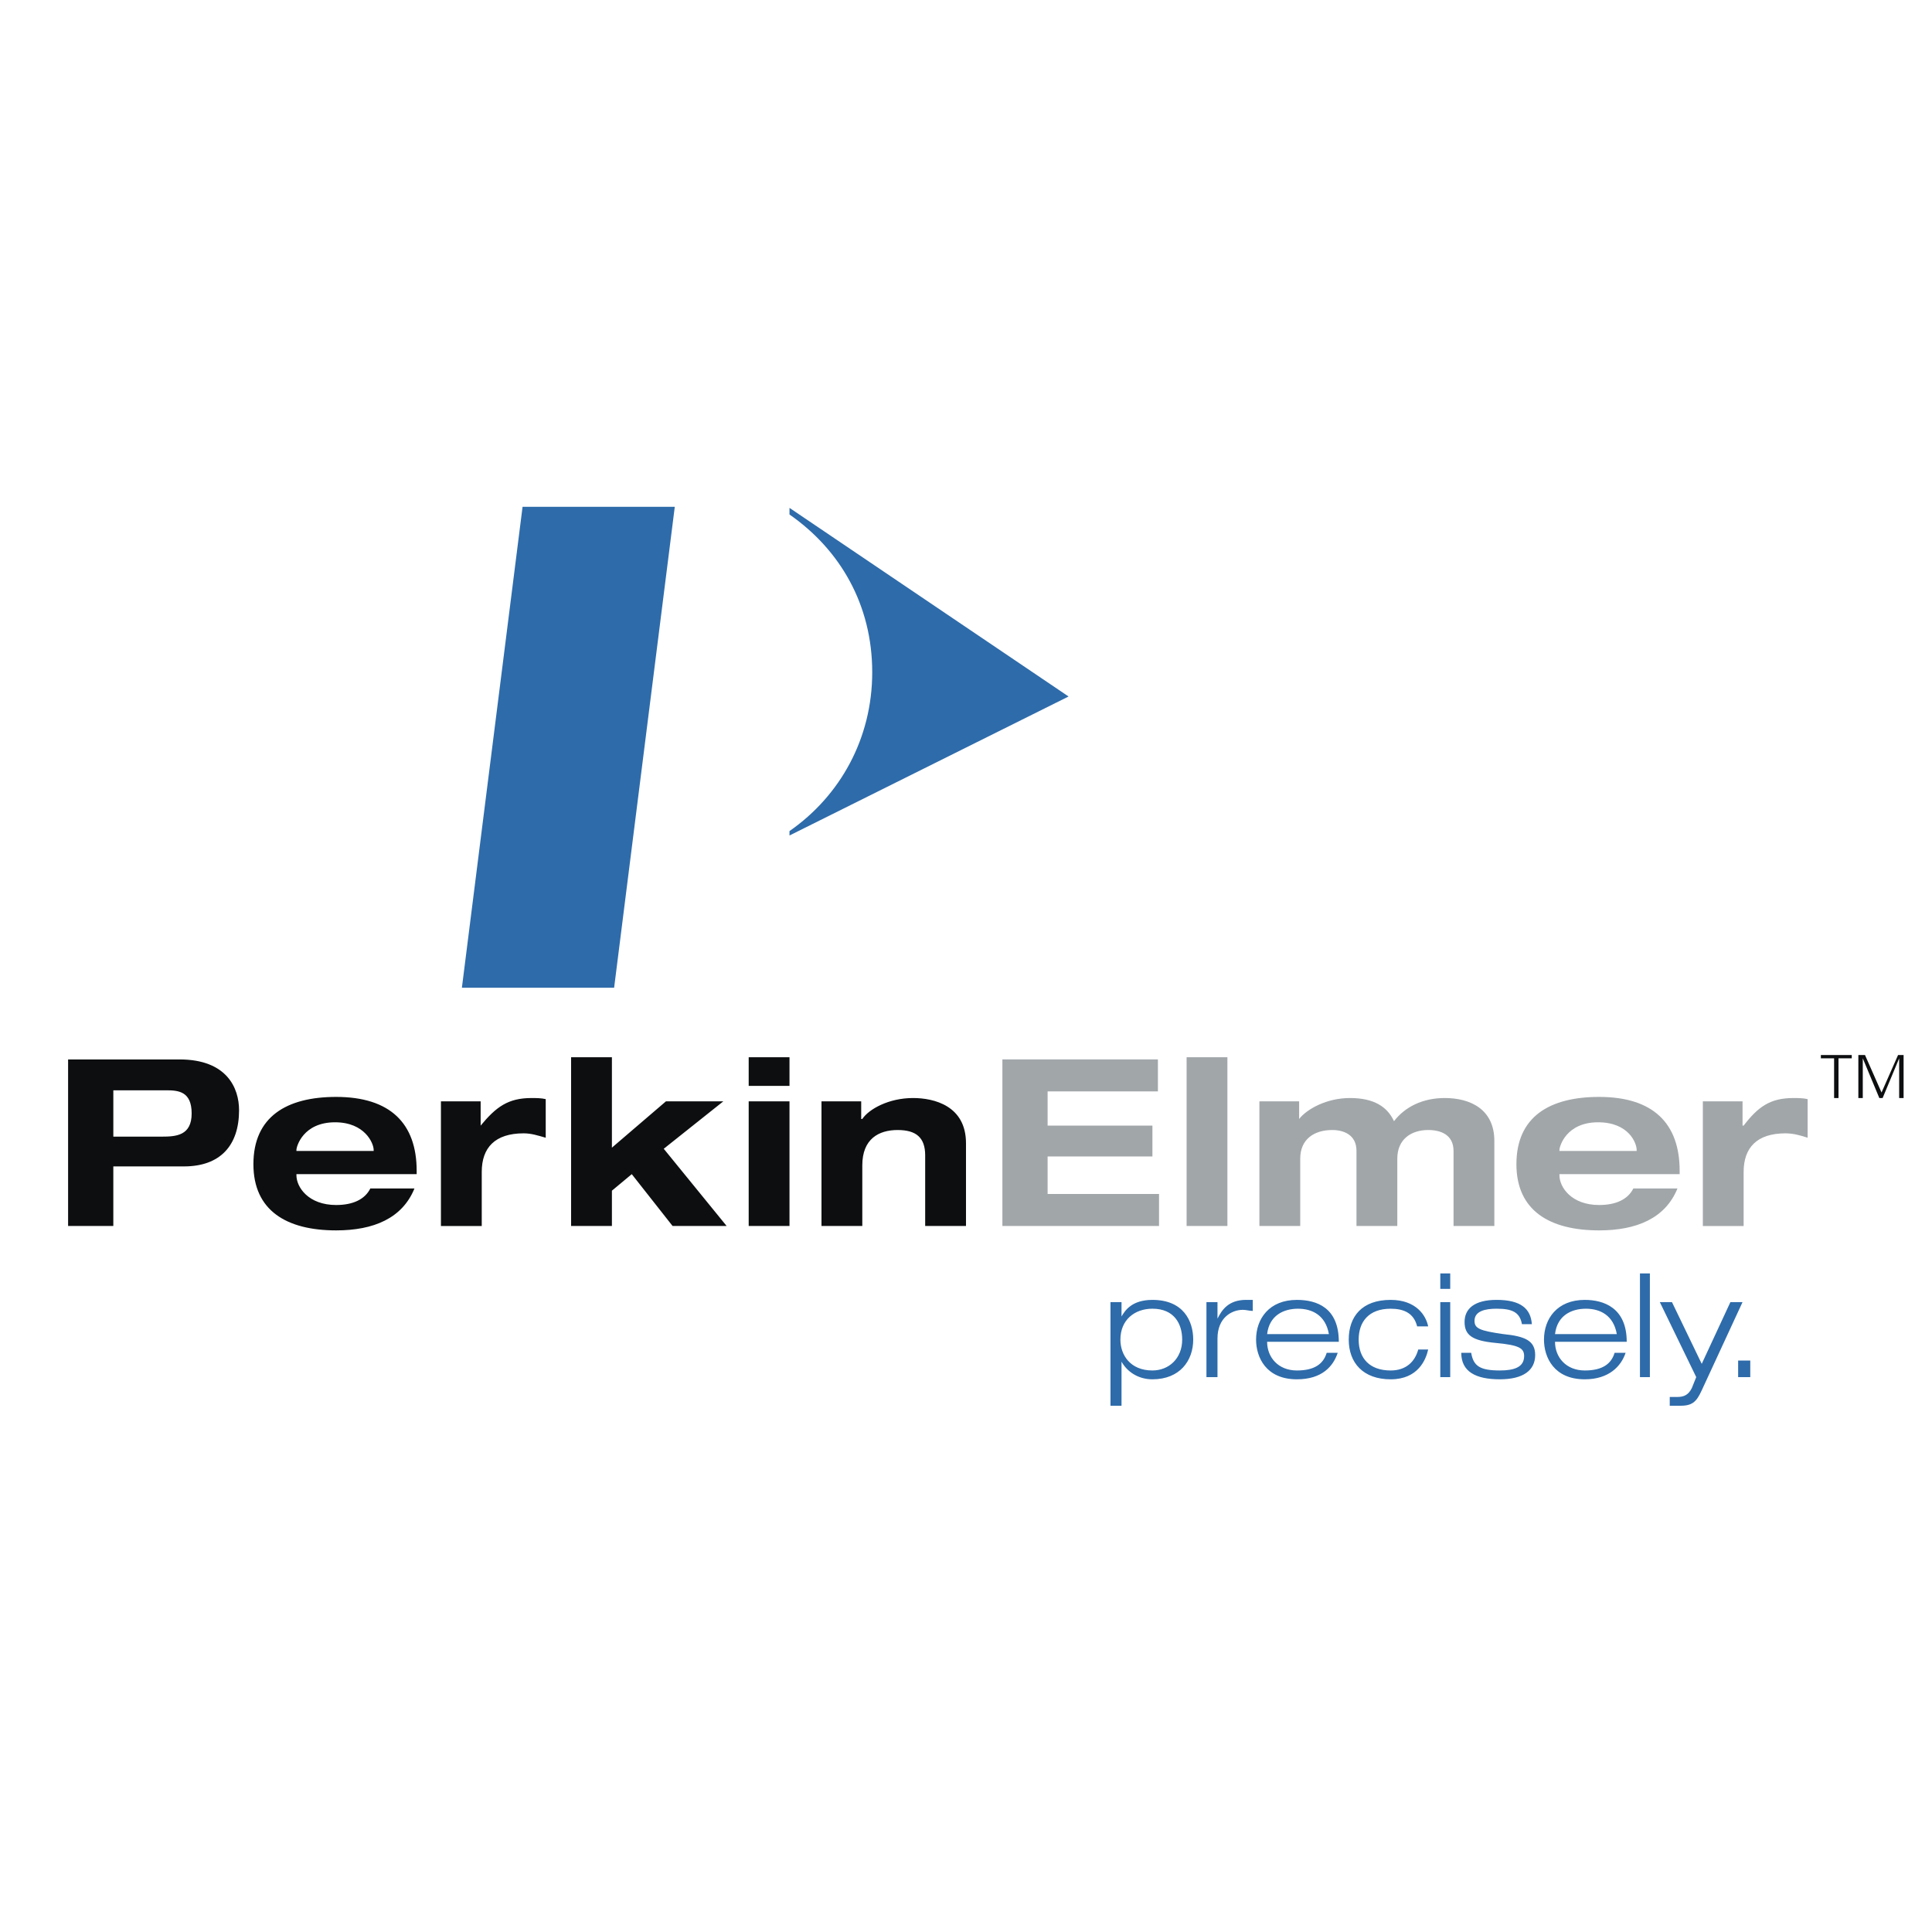
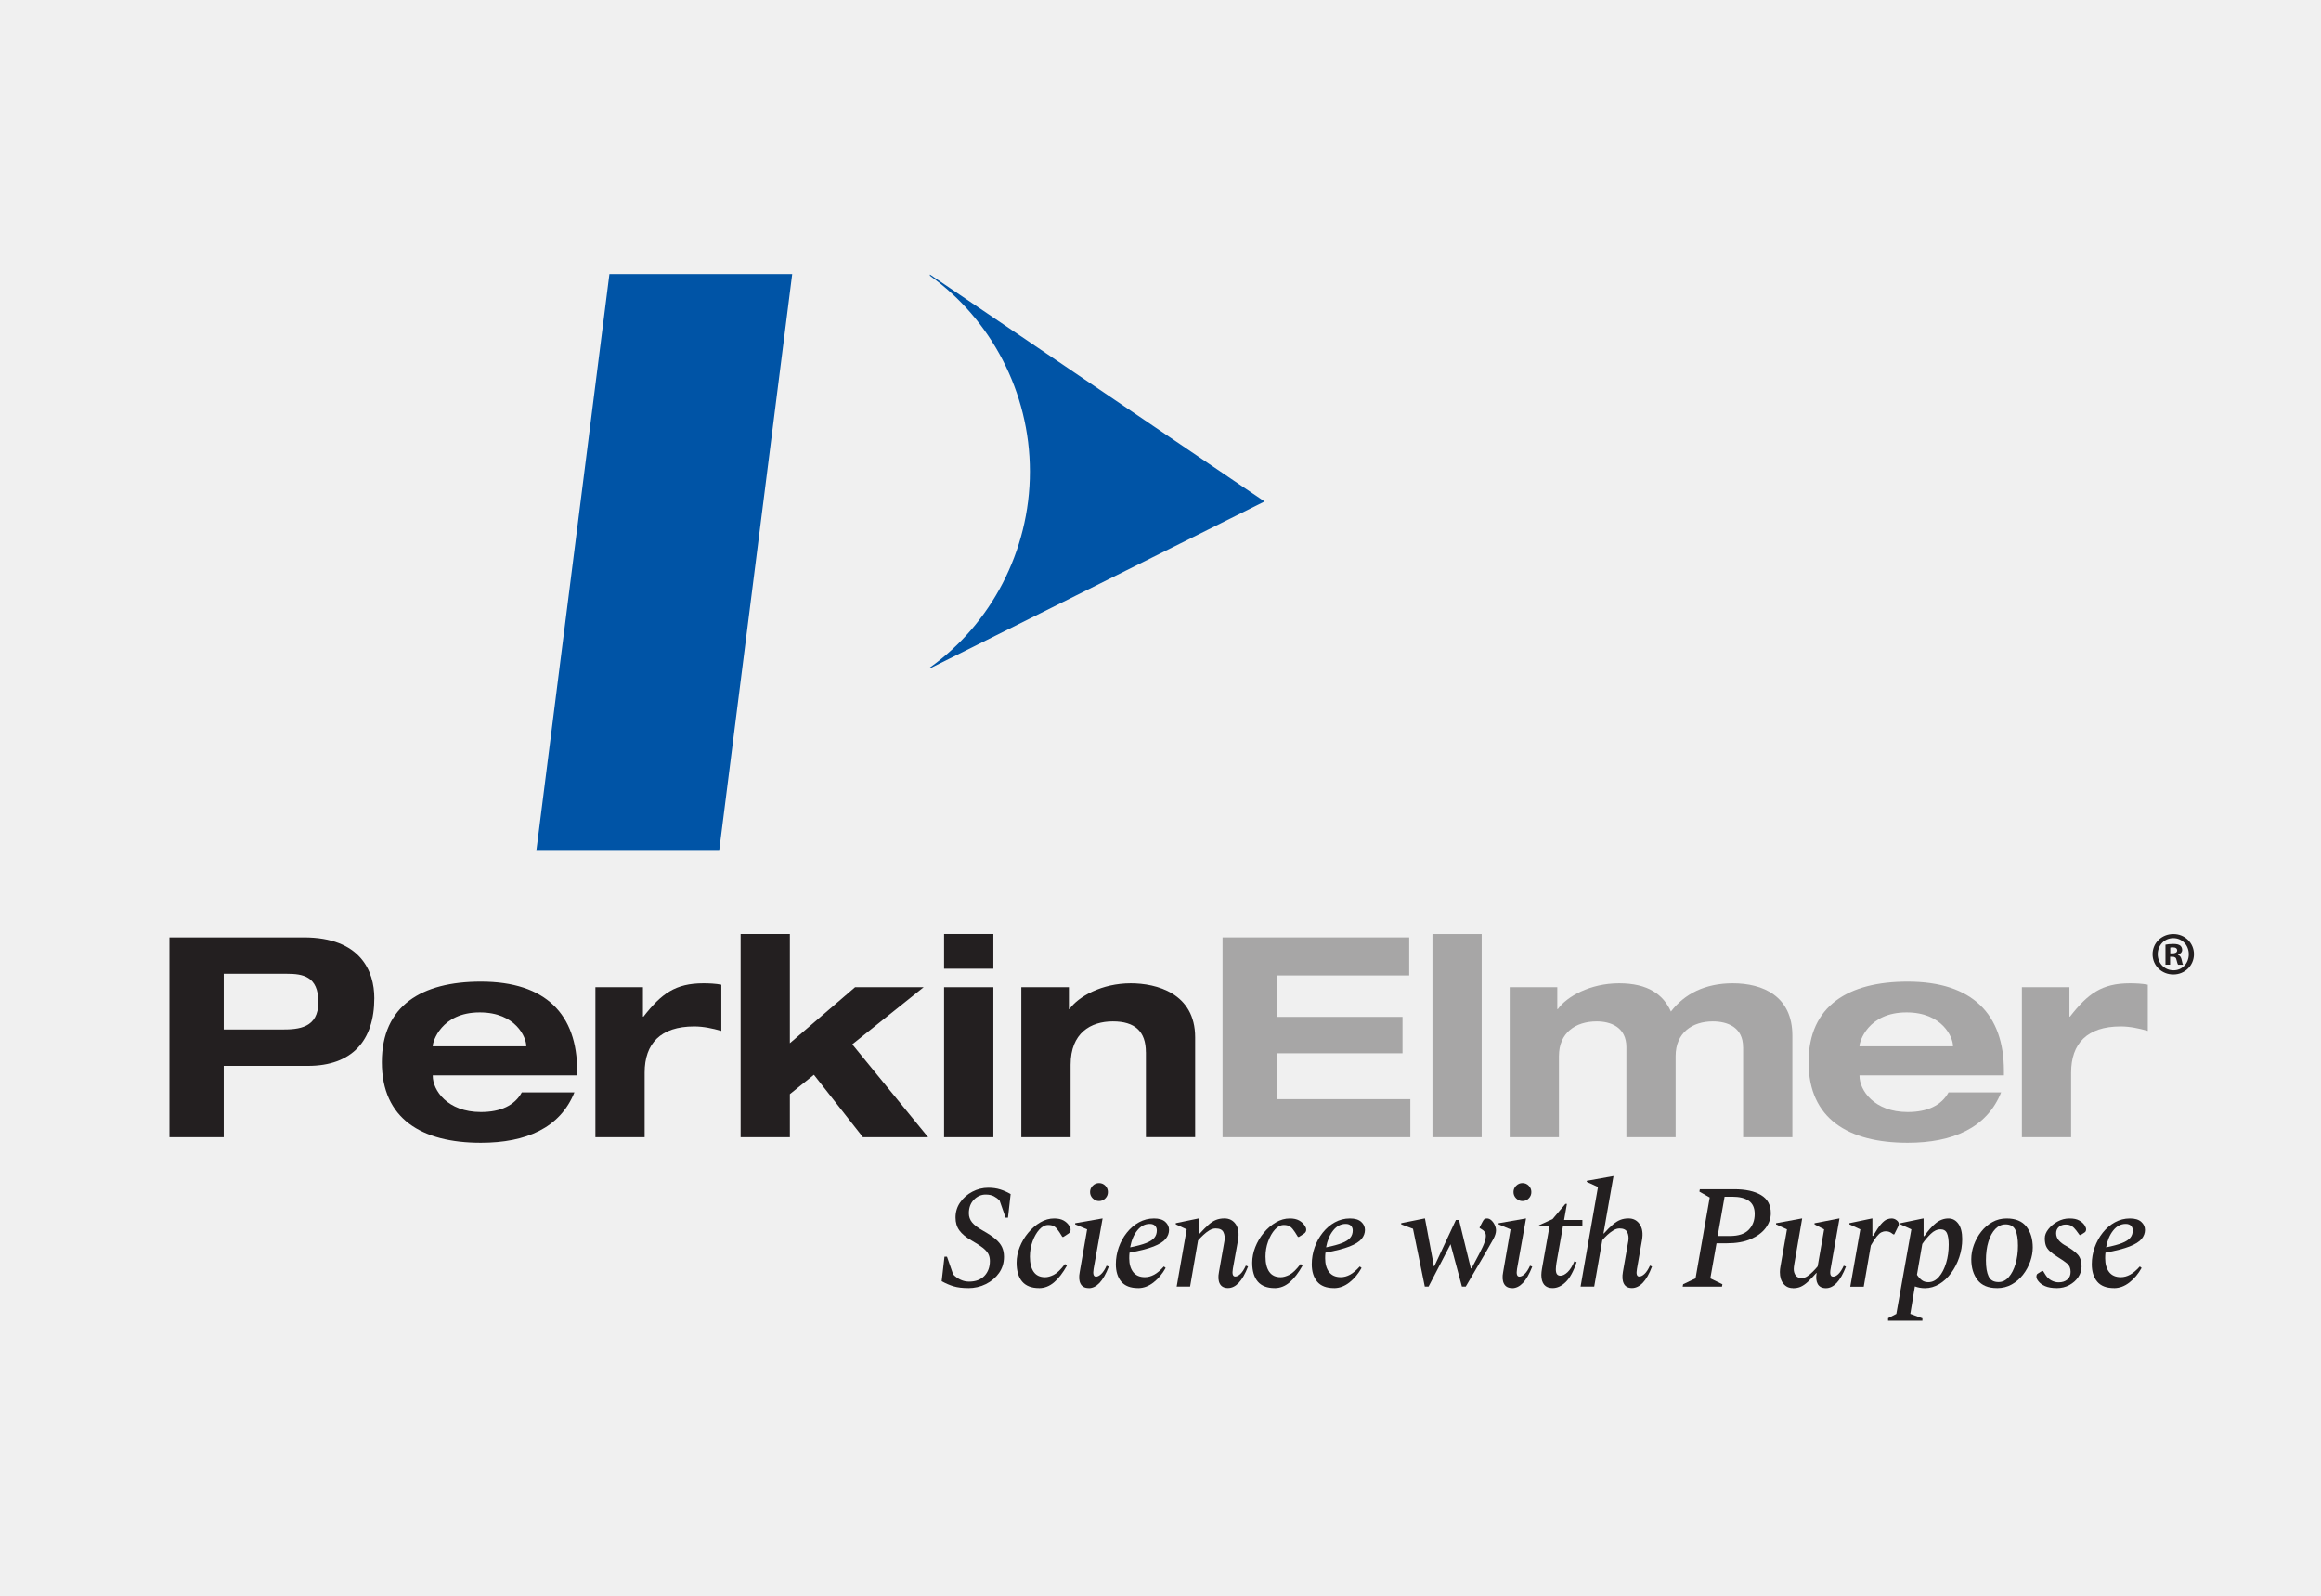
- <svg xmlns="http://www.w3.org/2000/svg" width="2500" height="2500" viewBox="0 0 192.756 192.756">
-   <g fill-rule="evenodd" clip-rule="evenodd">
-     <path fill="#fff" d="M0 0h192.756v192.756H0V0z" />
-     <path d="M11.307 108.779h5.282c1.211 0 2.532.111 2.532 2.312s-1.541 2.311-2.972 2.311h-4.842v-4.623zm-4.513 13.537h4.512v-5.943h7.043c3.631 0 5.502-2.09 5.502-5.611 0-2.201-1.21-5.062-5.943-5.062H6.794v16.616zM29.575 114.832v-.109c0-.33.661-2.752 3.853-2.752 2.971 0 3.852 2.092 3.852 2.752v.109h-7.705zm7.374 3.742c-.55 1.102-1.761 1.65-3.412 1.65-2.751 0-3.962-1.76-3.962-2.971v-.109h11.996v-.33c0-4.732-2.642-7.375-8.034-7.375-4.952 0-8.254 1.982-8.254 6.713 0 4.623 3.302 6.604 8.254 6.604 3.742 0 6.604-1.209 7.814-4.182h-4.402zM43.992 109.881h3.962v2.422c1.541-1.871 2.751-2.752 5.062-2.752.44 0 .99 0 1.431.109v3.852c-.771-.219-1.431-.439-2.201-.439-2.861 0-4.182 1.43-4.182 3.852v5.393h-4.072v-12.437zM56.978 105.479h4.072v9.023l5.392-4.621h5.724l-5.944 4.732 6.274 7.703h-5.393l-4.072-5.171-1.981 1.65v3.521h-4.072v-16.837zM74.697 109.881h4.071v12.436h-4.071v-12.436zm0-4.402h4.071v2.861h-4.071v-2.861zM92.305 115.273c0-1.762-.881-2.531-2.751-2.531-1.871 0-3.522.881-3.522 3.521v6.053H81.96V109.88h3.962v1.76h.11c.661-.99 2.642-2.09 5.062-2.09 2.091 0 5.283.77 5.283 4.512v8.254h-4.072v-7.043z" fill="#0c0e0f" />
-     <path fill="#a1a6a9" d="M100.008 105.699h15.517v3.192h-11.004v3.412h10.456v3.08h-10.456v3.742h11.116v3.191h-15.629v-16.617zM118.387 105.479h4.072v16.837h-4.072v-16.837zM145.02 114.832c0-1.65-1.32-2.09-2.531-2.09-1.65 0-3.08.881-3.08 2.861v6.713h-4.072v-7.484c0-1.65-1.32-2.09-2.422-2.09-1.76 0-3.191.881-3.191 2.861v6.713h-4.072V109.88h3.963v1.76c.77-.99 2.75-2.09 5.062-2.09 2.42 0 3.742.881 4.402 2.311 1.1-1.43 2.861-2.311 5.062-2.311 2.531 0 4.951 1.1 4.951 4.291v8.475h-4.072v-7.484zM155.586 114.832v-.109c0-.33.66-2.752 3.852-2.752 3.08 0 3.852 2.092 3.852 2.752v.109h-7.704zm7.373 3.742c-.551 1.102-1.762 1.65-3.412 1.65-2.752 0-3.961-1.76-3.961-2.971v-.109h11.994v-.33c0-4.732-2.641-7.375-8.033-7.375-4.953 0-8.254 1.982-8.254 6.713 0 4.623 3.301 6.604 8.254 6.604 3.742 0 6.604-1.209 7.814-4.182h-4.402zM169.893 109.881h3.961v2.422h.109c1.432-1.871 2.643-2.752 4.953-2.752.439 0 .99 0 1.432.109v3.852c-.66-.219-1.432-.439-2.203-.439-2.859 0-4.182 1.43-4.182 3.852v5.393h-4.07v-12.437z" />
-     <path d="M111.783 133.652c0-1.98 1.432-3.082 3.193-3.082 2.201 0 2.971 1.541 2.971 3.082 0 1.871-1.32 3.08-2.971 3.08-2.201 0-3.193-1.539-3.193-3.08zm-.99 6.604h1.102v-4.402c.551.99 1.65 1.76 3.082 1.76 2.75 0 4.07-1.871 4.07-3.961 0-1.871-.99-3.963-4.07-3.963-2.092 0-2.752 1.102-3.082 1.652v-1.432h-1.102v10.346zM120.367 129.91h1.102v1.65c.441-.879 1.102-1.871 2.861-1.871h.66v1.102c-.33 0-.66-.109-.99-.109-1.1 0-2.531.77-2.531 2.859v3.854h-1.102v-7.485zM126.422 133.102c.219-1.871 1.65-2.531 3.08-2.531 1.432 0 2.752.66 3.082 2.531h-6.162zm5.941 1.871c-.33 1.1-1.209 1.76-2.971 1.76-1.871 0-2.971-1.32-2.971-2.861h7.152c0-3.41-2.201-4.182-4.182-4.182-2.752 0-4.072 1.871-4.072 3.963 0 1.76.99 3.961 4.072 3.961 2.531 0 3.631-1.32 4.072-2.641h-1.1zM142.488 134.643c-.219.99-.99 2.971-3.742 2.971-2.75 0-4.182-1.65-4.182-3.961s1.322-3.963 4.182-3.963c2.531 0 3.523 1.541 3.742 2.643h-1.1c-.33-1.322-1.32-1.762-2.643-1.762-2.201 0-3.191 1.32-3.191 3.082 0 1.871 1.102 3.08 3.191 3.08 1.541 0 2.422-.879 2.752-2.09h.991zM143.699 129.91h.99v7.484h-.99v-7.484zm0-2.861h.99v1.541h-.99v-1.541zM151.844 132.111c-.221-1.211-.99-1.541-2.531-1.541-1.102 0-2.201.221-2.201 1.211 0 .77.549.99 2.861 1.32 2.201.221 3.191.66 3.191 2.092 0 1.539-1.211 2.42-3.521 2.42-2.422 0-3.852-.77-3.852-2.641h.99c.219 1.32.879 1.76 2.861 1.76 1.43 0 2.42-.328 2.42-1.43 0-.771-.439-1.1-2.861-1.32-2.311-.221-3.08-.771-3.08-2.092s.99-2.201 3.191-2.201c2.42 0 3.41.881 3.521 2.422h-.989zM155.145 133.102c.221-1.871 1.65-2.531 3.082-2.531 1.43 0 2.752.66 3.082 2.531h-6.164zm5.943 1.871c-.33 1.1-1.211 1.76-2.971 1.76-1.871 0-2.973-1.32-2.973-2.861h7.154c0-3.41-2.312-4.182-4.182-4.182-2.752 0-4.072 1.871-4.072 3.963 0 1.76.99 3.961 4.072 3.961 2.42 0 3.631-1.32 4.07-2.641h-1.098zM163.619 127.049h.99v10.346h-.99v-10.346zM172.643 129.91h1.211l-4.072 8.805c-.549 1.211-.99 1.541-2.201 1.541h-.99v-.881h.771c.66 0 1.1-.221 1.43-.881l.441-1.1-3.633-7.484h1.211l2.971 6.162 2.861-6.162zM173.414 135.742h1.211v1.653h-1.211v-1.653zM78.768 50.672v.66c5.062 3.522 8.254 9.024 8.254 15.737 0 6.603-3.192 12.326-8.254 15.848v.44l27.843-13.867-27.843-18.818zM61.271 98.545H46.083l6.053-47.983h15.187l-6.052 47.983z" fill="#2e6baa" />
-     <path fill="#0c0e0f" d="M182.988 109.551h.44v-3.963h1.322v-.33h-3.082v.33h1.32v3.963zM185.408 109.551v-4.293h.662l1.651 3.742 1.65-3.742h.551v4.293h-.442v-3.963l-1.65 3.963h-.33l-1.65-3.963v3.963h-.442z" />
-   </g>
+ <svg xmlns="http://www.w3.org/2000/svg" class="header__Svg" id="Layer_1" viewBox="0 0 576 396" height="90" preserveAspectRatio="xMinYMin meet" version="1.1">
+   <defs>
+     <style>
+         .cls-1 {
+             fill: #231f20;
+         }
+ 
+         .cls-1,
+         .cls-2,
+         .cls-3 {
+             stroke-width: 0px;
+         }
+ 
+         .cls-2 {
+             fill: #0054a6;
+         }
+ 
+         .cls-3 {
+             fill: #a7a6a6;
+         }
+         </style>
+   </defs>
+   <path class="cls-1" d="m55.52,241.65h15.7c3.82,0,7.78.55,7.78,7.01s-4.86,6.81-9.03,6.81h-14.45v-13.82Zm-13.48,40.56h13.48v-17.71h20.91c10.9,0,16.46-6.25,16.46-16.81,0-6.67-3.4-15.07-17.5-15.07h-33.34v49.59Z" />
+   <path class="cls-1" d="m107.4,259.64v-.14c0-.9,2.01-8.27,11.67-8.27,8.96,0,11.53,6.25,11.53,8.27v.14h-23.2Zm22.09,11.46c-1.74,3.2-5.21,4.86-10.14,4.86-8.33,0-11.95-5.42-11.95-8.96v-.14h35.84v-1.11c0-14.03-7.78-22.16-23.89-22.16-14.72,0-24.59,5.97-24.59,20s9.86,20,24.59,20c11.18,0,19.66-3.68,23.2-12.5h-13.06Z" />
+   <path class="cls-1" d="m147.75,244.98h11.81v7.29h.14c4.44-5.7,7.92-8.26,14.86-8.26,1.39,0,3.06.07,4.45.35v11.46c-2.22-.63-4.45-1.11-6.74-1.11-8.33,0-12.29,4.24-12.29,11.46v16.04h-12.22v-37.23Z" />
+   <polygon class="cls-1" points="183.8 231.79 196.02 231.79 196.02 258.87 212.2 244.98 229.22 244.98 211.51 259.15 230.33 282.21 214.15 282.21 201.99 266.72 196.02 271.52 196.02 282.21 183.8 282.21 183.8 231.79" />
+   <path class="cls-1" d="m234.29,244.98h12.23v37.23h-12.23v-37.23Zm0-13.2h12.23v8.61h-12.23v-8.61Z" />
+   <path class="cls-1" d="m284.37,261.1c0-5.14-2.71-7.64-8.19-7.64s-10.49,2.85-10.49,10.76v17.99h-12.23v-37.23h11.81v5.42h.14c2.22-3.13,8.06-6.39,15.21-6.39,6.32,0,15.98,2.43,15.98,13.4v24.79h-12.22v-21.11Z" />
+   <polygon class="cls-3" points="303.4 232.62 349.72 232.62 349.72 242.06 316.87 242.06 316.87 252.34 348.06 252.34 348.06 261.37 316.87 261.37 316.87 272.77 350 272.77 350 282.21 303.4 282.21 303.4 232.62" />
+   <rect class="cls-3" x="355.49" y="231.79" width="12.22" height="50.42" />
+   <path class="cls-3" d="m432.58,259.85c0-5-3.96-6.39-7.5-6.39-5.07,0-9.24,2.78-9.24,8.61v20.14h-12.22v-22.36c0-5-3.96-6.39-7.36-6.39-5.21,0-9.38,2.78-9.38,8.61v20.14h-12.22v-37.23h11.81v5.42h.14c2.22-3.13,8.06-6.39,15.21-6.39s10.97,2.78,12.85,7.01c3.4-4.44,8.54-7.01,15.35-7.01,7.5,0,14.79,3.19,14.79,12.99v25.21h-12.22v-22.36Z" />
+   <path class="cls-3" d="m461.47,259.64v-.14c0-.9,2.01-8.27,11.67-8.27,8.96,0,11.53,6.25,11.53,8.27v.14h-23.2Zm22.09,11.46c-1.74,3.2-5.21,4.86-10.14,4.86-8.33,0-11.95-5.42-11.95-8.96v-.14h35.84v-1.11c0-14.03-7.78-22.16-23.89-22.16-14.72,0-24.59,5.97-24.59,20s9.86,20,24.59,20c11.18,0,19.66-3.68,23.2-12.5h-13.06Z" />
+   <path class="cls-3" d="m501.76,244.98h11.81v7.29h.14c4.44-5.7,7.92-8.26,14.86-8.26,1.39,0,3.06.07,4.45.35v11.46c-2.22-.63-4.45-1.11-6.74-1.11-8.33,0-12.29,4.24-12.29,11.46v16.04h-12.22v-37.23Z" />
+   <path class="cls-2" d="m230.78,68.13v.3c15.01,10.69,24.81,28.76,24.81,48.59s-9.8,37.95-24.81,48.63v.22l83.04-41.43-83.04-56.32Z" />
+   <polygon class="cls-2" points="178.47 211.14 133.1 211.14 151.24 68.01 196.6 68.01 178.47 211.14" />
+   <path class="cls-1" d="m539.38,231.79c2.87,0,5.09,2.23,5.09,5s-2.23,5.03-5.12,5.03-5.15-2.2-5.15-5.03,2.29-5,5.15-5h.03Zm-.06,1.01c-2.19,0-3.84,1.8-3.84,3.99s1.65,3.99,3.9,3.99c2.2.03,3.81-1.77,3.81-3.99s-1.62-3.99-3.84-3.99h-.03Zm-.76,6.59h-1.16v-4.97c.46-.09,1.1-.18,1.92-.18.95,0,1.37.15,1.74.4.27.21.49.61.49,1.07,0,.58-.43,1.01-1.04,1.19v.06c.49.15.76.55.91,1.22.15.76.24,1.07.37,1.22h-1.25c-.15-.18-.24-.61-.4-1.19-.09-.55-.4-.79-1.04-.79h-.55v1.98Zm.03-2.81h.55c.64,0,1.16-.21,1.16-.73,0-.46-.34-.76-1.07-.76-.3,0-.52.03-.64.06v1.43Z" />
+   <path class="cls-1" d="m240.31,319.65c-1.44,0-2.66-.15-3.64-.44s-1.98-.72-2.98-1.28l.7-6.08h.62l1.54,4.43c1.2,1.17,2.51,1.76,3.95,1.76,1.63,0,2.9-.48,3.81-1.43.9-.95,1.35-2.18,1.35-3.7,0-.68-.14-1.28-.42-1.79-.28-.51-.76-1.03-1.43-1.54-.67-.51-1.58-1.1-2.73-1.76-1.37-.78-2.37-1.61-3-2.49-.64-.88-.95-1.94-.95-3.19,0-1.39.38-2.64,1.15-3.75.77-1.11,1.78-2,3.02-2.65s2.56-.99,3.95-.99c1.1,0,2.09.14,2.98.42.89.28,1.75.67,2.58,1.15l-.66,5.86h-.59l-1.5-4.28c-.39-.39-.85-.73-1.39-1.02s-1.22-.44-2.05-.44c-1.12,0-2.1.43-2.93,1.28-.83.85-1.25,1.98-1.25,3.37,0,.85.27,1.61.81,2.27s1.48,1.37,2.82,2.12c1.25.71,2.24,1.37,2.98,2,.74.62,1.28,1.28,1.61,1.98.33.7.5,1.51.5,2.43,0,1.51-.41,2.85-1.23,4.01-.82,1.16-1.9,2.07-3.26,2.75-1.35.67-2.81,1.01-4.38,1.01Z" />
+   <path class="cls-1" d="m257.85,319.65c-1.85,0-3.25-.54-4.17-1.61s-1.39-2.64-1.39-4.69c0-1.29.26-2.59.77-3.88.51-1.29,1.21-2.48,2.11-3.55.89-1.07,1.89-1.93,3-2.58,1.11-.65,2.26-.97,3.46-.97.93,0,1.69.17,2.29.49.6.33,1.07.76,1.41,1.3.15.22.24.4.29.55.05.15.07.31.07.48s-.04.34-.13.51c-.09.17-.23.32-.42.44l-1.24.81h-.26l-.73-1.17c-.39-.61-.77-1.06-1.15-1.35-.38-.29-.92-.44-1.63-.44-.78,0-1.51.38-2.2,1.13-.68.76-1.24,1.73-1.68,2.93-.44,1.2-.66,2.45-.66,3.77,0,1.64.31,2.9.93,3.79.62.89,1.57,1.34,2.84,1.34.63,0,1.35-.2,2.14-.59.79-.39,1.71-1.27,2.76-2.64h.11l.4.37c-1,1.78-2.06,3.16-3.18,4.12-1.12.96-2.37,1.45-3.74,1.45Z" />
+   <path class="cls-1" d="m270.19,319.65c-.98,0-1.65-.36-2.03-1.08-.38-.72-.45-1.7-.2-2.95l1.83-10.54-2.97-1.24v-.29l6.7-1.17h.11l-2.23,12.49c-.22,1.29-.02,1.94.59,1.94.39,0,.82-.21,1.28-.64.46-.43.92-1.12,1.35-2.07l.55.22c-.71,1.83-1.48,3.18-2.31,4.05-.83.87-1.72,1.3-2.67,1.3Zm2.56-21.6c-.61,0-1.13-.22-1.57-.66-.44-.44-.66-.96-.66-1.57s.22-1.13.66-1.57.96-.66,1.57-.66,1.13.22,1.56.66.64.96.64,1.57-.21,1.14-.64,1.57c-.43.44-.95.66-1.56.66Z" />
+   <path class="cls-1" d="m282.45,319.65c-1.9,0-3.3-.54-4.19-1.61-.89-1.07-1.34-2.51-1.34-4.32,0-1.42.24-2.8.71-4.16.48-1.35,1.15-2.58,2.01-3.66.87-1.09,1.87-1.95,3.02-2.58,1.15-.63,2.39-.95,3.73-.95,1.25,0,2.18.28,2.8.84.62.56.93,1.23.93,2.01s-.28,1.55-.84,2.23c-.56.68-1.56,1.31-2.98,1.87-1.43.56-3.42,1.07-5.99,1.54-.05.46-.07.93-.07,1.39,0,1.42.32,2.55.97,3.41.65.85,1.62,1.28,2.91,1.28.78,0,1.55-.21,2.31-.62.76-.41,1.55-1.09,2.38-2.01h.07l.4.33c-.81,1.46-1.81,2.67-3.02,3.61-1.21.94-2.48,1.41-3.83,1.41Zm2.89-15.93c-1.2,0-2.23.54-3.09,1.61-.87,1.07-1.46,2.48-1.78,4.21,1.71-.34,3.04-.7,3.99-1.08.95-.38,1.63-.82,2.03-1.32.4-.5.6-1.1.6-1.81,0-.46-.15-.85-.44-1.15-.29-.3-.73-.46-1.32-.46Z" />
+   <path class="cls-1" d="m292.01,319.28l2.49-14.21-2.71-1.24v-.29l5.64-1.17h.11v3.77h.18c.85-.93,1.59-1.67,2.21-2.22.62-.55,1.24-.95,1.85-1.19.61-.24,1.3-.37,2.09-.37,1.22,0,2.16.49,2.82,1.46.66.98.84,2.29.55,3.95l-1.28,7.07c-.22,1.29-.03,1.94.59,1.94.39,0,.82-.21,1.28-.64.46-.43.92-1.12,1.35-2.07l.55.22c-.71,1.83-1.48,3.18-2.31,4.05-.83.87-1.72,1.3-2.67,1.3s-1.65-.36-2.03-1.08c-.38-.72-.45-1.7-.2-2.95l1.36-7.69c.12-.81.04-1.52-.26-2.14-.29-.62-.94-.93-1.94-.93-.51,0-1.03.16-1.56.48-.53.32-1.03.71-1.52,1.17-.49.46-.92.9-1.28,1.32l-1.98,11.46h-3.33Z" />
+   <path class="cls-1" d="m316.32,319.65c-1.85,0-3.25-.54-4.17-1.61s-1.39-2.64-1.39-4.69c0-1.29.26-2.59.77-3.88.51-1.29,1.21-2.48,2.11-3.55.89-1.07,1.89-1.93,3-2.58,1.11-.65,2.26-.97,3.46-.97.93,0,1.69.17,2.29.49.6.33,1.07.76,1.41,1.3.15.22.24.4.29.55.05.15.07.31.07.48s-.04.34-.13.51c-.09.17-.23.32-.42.44l-1.24.81h-.26l-.73-1.17c-.39-.61-.77-1.06-1.15-1.35-.38-.29-.92-.44-1.63-.44-.78,0-1.51.38-2.2,1.13-.68.76-1.24,1.73-1.68,2.93-.44,1.2-.66,2.45-.66,3.77,0,1.64.31,2.9.93,3.79.62.89,1.57,1.34,2.84,1.34.63,0,1.35-.2,2.14-.59.79-.39,1.71-1.27,2.76-2.64h.11l.4.37c-1,1.78-2.06,3.16-3.18,4.12-1.12.96-2.37,1.45-3.74,1.45Z" />
+   <path class="cls-1" d="m331.07,319.65c-1.9,0-3.3-.54-4.19-1.61-.89-1.07-1.34-2.51-1.34-4.32,0-1.42.24-2.8.71-4.16.48-1.35,1.15-2.58,2.01-3.66.87-1.09,1.87-1.95,3.02-2.58,1.15-.63,2.39-.95,3.73-.95,1.25,0,2.18.28,2.8.84.62.56.93,1.23.93,2.01s-.28,1.55-.84,2.23c-.56.68-1.56,1.31-2.98,1.87-1.43.56-3.42,1.07-5.99,1.54-.05.46-.07.93-.07,1.39,0,1.42.32,2.55.97,3.41.65.85,1.62,1.28,2.91,1.28.78,0,1.55-.21,2.31-.62.76-.41,1.55-1.09,2.38-2.01h.07l.4.33c-.81,1.46-1.81,2.67-3.02,3.61-1.21.94-2.48,1.41-3.83,1.41Zm2.89-15.93c-1.2,0-2.23.54-3.09,1.61-.87,1.07-1.46,2.48-1.78,4.21,1.71-.34,3.04-.7,3.99-1.08.95-.38,1.63-.82,2.03-1.32.4-.5.6-1.1.6-1.81,0-.46-.15-.85-.44-1.15-.29-.3-.73-.46-1.32-.46Z" />
+   <path class="cls-1" d="m353.59,319.28l-2.93-14.35-2.93-1.1v-.29l5.79-1.17h.11l2.23,11.9h.07l5.38-11.53h.77l2.93,12.01h.18l1.9-3.59c.66-1.25,1.1-2.2,1.32-2.86.22-.66.33-1.2.33-1.61,0-.39-.1-.72-.29-.99-.2-.27-.45-.49-.77-.66l-.48-.29v-.18l.66-1.28c.2-.39.37-.64.51-.75s.37-.17.66-.17c.39,0,.76.16,1.1.48.34.32.62.71.82,1.17.21.46.31.9.31,1.32,0,.61-.22,1.32-.66,2.14s-1.09,1.96-1.94,3.42l-4.91,8.38h-.95l-2.82-10.51-5.46,10.51h-.95Z" />
+   <path class="cls-1" d="m375.27,319.65c-.98,0-1.65-.36-2.03-1.08-.38-.72-.45-1.7-.2-2.95l1.83-10.54-2.97-1.24v-.29l6.7-1.17h.11l-2.23,12.49c-.22,1.29-.02,1.94.59,1.94.39,0,.82-.21,1.28-.64.46-.43.92-1.12,1.35-2.07l.55.22c-.71,1.83-1.48,3.18-2.31,4.05-.83.87-1.72,1.3-2.67,1.3Zm2.56-21.6c-.61,0-1.13-.22-1.57-.66-.44-.44-.66-.96-.66-1.57s.22-1.13.66-1.57.96-.66,1.57-.66,1.13.22,1.56.66.64.96.64,1.57-.21,1.14-.64,1.57c-.43.44-.95.66-1.56.66Z" />
+   <path class="cls-1" d="m385.3,319.65c-.93,0-1.62-.28-2.09-.84-.46-.56-.7-1.37-.7-2.42,0-.22.01-.46.04-.71s.06-.52.11-.79l1.87-10.54h-2.6v-.29l3.37-1.54,3.19-3.77h.37l-.7,3.99h4.54v1.61h-4.83l-1.61,9.08c-.05.34-.09.63-.11.88-.02.24-.04.46-.04.66,0,.59.1,1,.29,1.24.19.24.48.37.84.37.56,0,1.15-.29,1.78-.88.62-.59,1.19-1.49,1.7-2.71l.55.22c-.78,2.29-1.68,3.94-2.71,4.94-1.03,1-2.11,1.5-3.26,1.5Z" />
+   <path class="cls-1" d="m395.62,319.28h-3.37l4.32-24.71-2.78-1.28v-.26l6.52-1.17h.11l-2.49,14.24h.11c.83-.93,1.56-1.66,2.2-2.2.63-.54,1.25-.93,1.85-1.17.6-.24,1.29-.37,2.07-.37,1.2,0,2.12.49,2.78,1.46.66.98.84,2.29.55,3.95l-1.24,7.07c-.24,1.29-.06,1.94.55,1.94.42,0,.85-.21,1.32-.64.46-.43.92-1.12,1.35-2.07l.51.22c-.68,1.83-1.45,3.18-2.29,4.05-.84.87-1.74,1.3-2.69,1.3s-1.62-.36-2-1.08c-.38-.72-.46-1.7-.24-2.95l1.35-7.69c.12-.81.03-1.52-.27-2.14-.31-.62-.95-.93-1.92-.93-.49,0-.99.15-1.5.46-.51.31-1.01.68-1.5,1.13-.49.45-.92.9-1.28,1.34l-2.01,11.5Z" />
+   <path class="cls-1" d="m417.59,319.28l.11-.59,3.08-1.46,3.52-20.06-2.56-1.46.11-.59h8.53c2.81,0,5.02.48,6.65,1.45,1.62.96,2.43,2.46,2.43,4.49,0,1.32-.43,2.54-1.28,3.68-.85,1.13-2.09,2.05-3.7,2.75-1.61.7-3.58,1.04-5.89,1.04h-2.6l-1.54,8.71,3,1.46-.11.59h-9.74Zm10.4-22.3l-1.72,9.74h3.08c2.1,0,3.64-.51,4.63-1.54.99-1.02,1.48-2.33,1.48-3.92,0-1.49-.48-2.58-1.45-3.26-.96-.68-2.33-1.02-4.08-1.02h-1.94Z" />
+   <path class="cls-1" d="m444.9,319.65c-.93,0-1.69-.35-2.29-1.06-.6-.71-.9-1.68-.9-2.93,0-.22.01-.45.04-.7.02-.24.06-.49.11-.73l1.61-9.15-2.71-1.24v-.29l6.33-1.17h.15l-1.94,11.24c-.1.59-.15,1.01-.15,1.28,0,.63.16,1.17.48,1.61s.82.66,1.5.66c.46,0,.93-.15,1.39-.46.46-.31.92-.68,1.37-1.14s.85-.88,1.19-1.3l1.61-9.19-2.38-1.24v-.29l6.04-1.17h.15l-2.2,12.49c-.24,1.29-.04,1.94.62,1.94.42,0,.85-.21,1.3-.64.45-.43.9-1.12,1.34-2.07l.55.22c-.71,1.83-1.48,3.18-2.31,4.05-.83.87-1.72,1.3-2.67,1.3s-1.65-.35-2.03-1.04c-.38-.7-.47-1.6-.27-2.73h-.07c-.81.9-1.51,1.64-2.12,2.2s-1.2.96-1.76,1.21-1.22.37-1.98.37Z" />
+   <path class="cls-1" d="m459.18,319.28l2.49-14.21-2.71-1.24v-.29l5.6-1.17h.11v4.32h.18c.78-1.34,1.44-2.32,1.98-2.93.54-.61,1.01-.99,1.43-1.15s.81-.24,1.17-.24c.46,0,.88.15,1.25.44s.55.61.55.95c0,.15-.04.31-.11.48l-1.03,2.09h-.22l-.4-.29c-.42-.32-.9-.48-1.46-.48-.42,0-.79.09-1.13.26-.34.17-.71.51-1.12,1.01-.4.5-.9,1.25-1.48,2.25l-1.76,10.22h-3.33Z" />
+   <path class="cls-1" d="m468.56,327.7v-.59l2.05-1.06,3.73-20.98-2.71-1.24v-.29l5.64-1.17h.11v4.39h.18c.95-1.39,1.91-2.47,2.87-3.24.96-.77,2.01-1.15,3.13-1.15,1,0,1.82.44,2.45,1.32.63.88.95,2.15.95,3.81,0,1.54-.24,3.03-.73,4.49s-1.16,2.76-2.01,3.92c-.85,1.16-1.84,2.07-2.97,2.75-1.12.67-2.31,1.01-3.55,1.01-.85,0-1.68-.15-2.49-.44l-1.13,6.81,3,1.1v.59h-8.53Zm13-22.63c-.83,0-1.64.38-2.42,1.14-.78.76-1.48,1.59-2.09,2.49l-1.32,7.65c.39.59.8,1.04,1.23,1.35.43.32.96.48,1.59.48,1,0,1.88-.44,2.64-1.32.76-.88,1.35-2.03,1.78-3.44s.64-2.93.64-4.54c0-1.27-.15-2.22-.44-2.86s-.83-.95-1.61-.95Z" />
+   <path class="cls-1" d="m495.58,319.65c-2.17,0-3.78-.67-4.81-2.01-1.04-1.34-1.56-3.06-1.56-5.16,0-1.17.21-2.35.64-3.53.43-1.18,1.03-2.28,1.81-3.28.78-1,1.71-1.8,2.78-2.4,1.07-.6,2.26-.9,3.55-.9,2.22,0,3.86.68,4.91,2.03,1.05,1.35,1.57,3.08,1.57,5.18,0,1.12-.21,2.28-.62,3.46-.42,1.18-1.01,2.28-1.79,3.28-.78,1-1.71,1.81-2.8,2.42s-2.31.92-3.68.92Zm.4-1.5c.98,0,1.82-.41,2.54-1.24.72-.83,1.28-1.93,1.68-3.3.4-1.37.6-2.86.6-4.47,0-1.73-.22-3.05-.66-3.95-.44-.9-1.25-1.35-2.42-1.35-.95,0-1.79.38-2.53,1.13-.73.76-1.31,1.81-1.72,3.15-.42,1.34-.62,2.89-.62,4.65s.22,3.03.66,3.97c.44.94,1.26,1.41,2.45,1.41Z" />
+   <path class="cls-1" d="m510.4,319.65c-1.17,0-2.13-.17-2.87-.49-.75-.33-1.3-.74-1.67-1.23-.32-.39-.48-.76-.48-1.1,0-.15.02-.3.07-.46s.17-.29.37-.38l.95-.59h.26l.62.99c.39.61.88,1.07,1.46,1.37.59.31,1.18.46,1.79.46.88,0,1.59-.23,2.14-.68.55-.45.82-1.09.82-1.92,0-.9-.29-1.59-.86-2.07-.57-.48-1.33-.99-2.25-1.56-.85-.54-1.53-1.02-2.01-1.46-.49-.44-.82-.91-1.01-1.41-.18-.5-.27-1.12-.27-1.85s.29-1.48.88-2.23c.59-.76,1.34-1.39,2.27-1.9.93-.51,1.92-.77,2.97-.77s1.79.16,2.38.48c.59.32,1.04.71,1.35,1.17.27.42.4.76.4,1.02,0,.17-.03.33-.09.48-.06.15-.18.27-.35.37l-.92.59h-.26l-.84-1.14c-.34-.46-.71-.82-1.1-1.08-.39-.26-.89-.38-1.5-.38-.68,0-1.25.2-1.7.59-.45.39-.68.92-.68,1.57s.23,1.28.68,1.79c.45.51,1.04.96,1.78,1.35,1.25.71,2.2,1.41,2.86,2.11s.99,1.7.99,3.02c0,.93-.27,1.79-.81,2.6s-1.27,1.46-2.2,1.98c-.93.51-1.99.77-3.19.77Z" />
+   <path class="cls-1" d="m524.65,319.65c-1.9,0-3.3-.54-4.19-1.61-.89-1.07-1.34-2.51-1.34-4.32,0-1.42.24-2.8.71-4.16.48-1.35,1.15-2.58,2.01-3.66.87-1.09,1.87-1.95,3.02-2.58,1.15-.63,2.39-.95,3.73-.95,1.25,0,2.18.28,2.8.84.62.56.93,1.23.93,2.01s-.28,1.55-.84,2.23c-.56.68-1.56,1.31-2.98,1.87-1.43.56-3.42,1.07-5.99,1.54-.05.46-.07.93-.07,1.39,0,1.42.32,2.55.97,3.41.65.85,1.62,1.28,2.91,1.28.78,0,1.55-.21,2.31-.62.76-.41,1.55-1.09,2.38-2.01h.07l.4.33c-.81,1.46-1.81,2.67-3.02,3.61-1.21.94-2.48,1.41-3.83,1.41Zm2.89-15.93c-1.2,0-2.23.54-3.09,1.61-.87,1.07-1.46,2.48-1.78,4.21,1.71-.34,3.04-.7,3.99-1.08.95-.38,1.63-.82,2.03-1.32.4-.5.6-1.1.6-1.81,0-.46-.15-.85-.44-1.15-.29-.3-.73-.46-1.32-.46Z" />
</svg>
